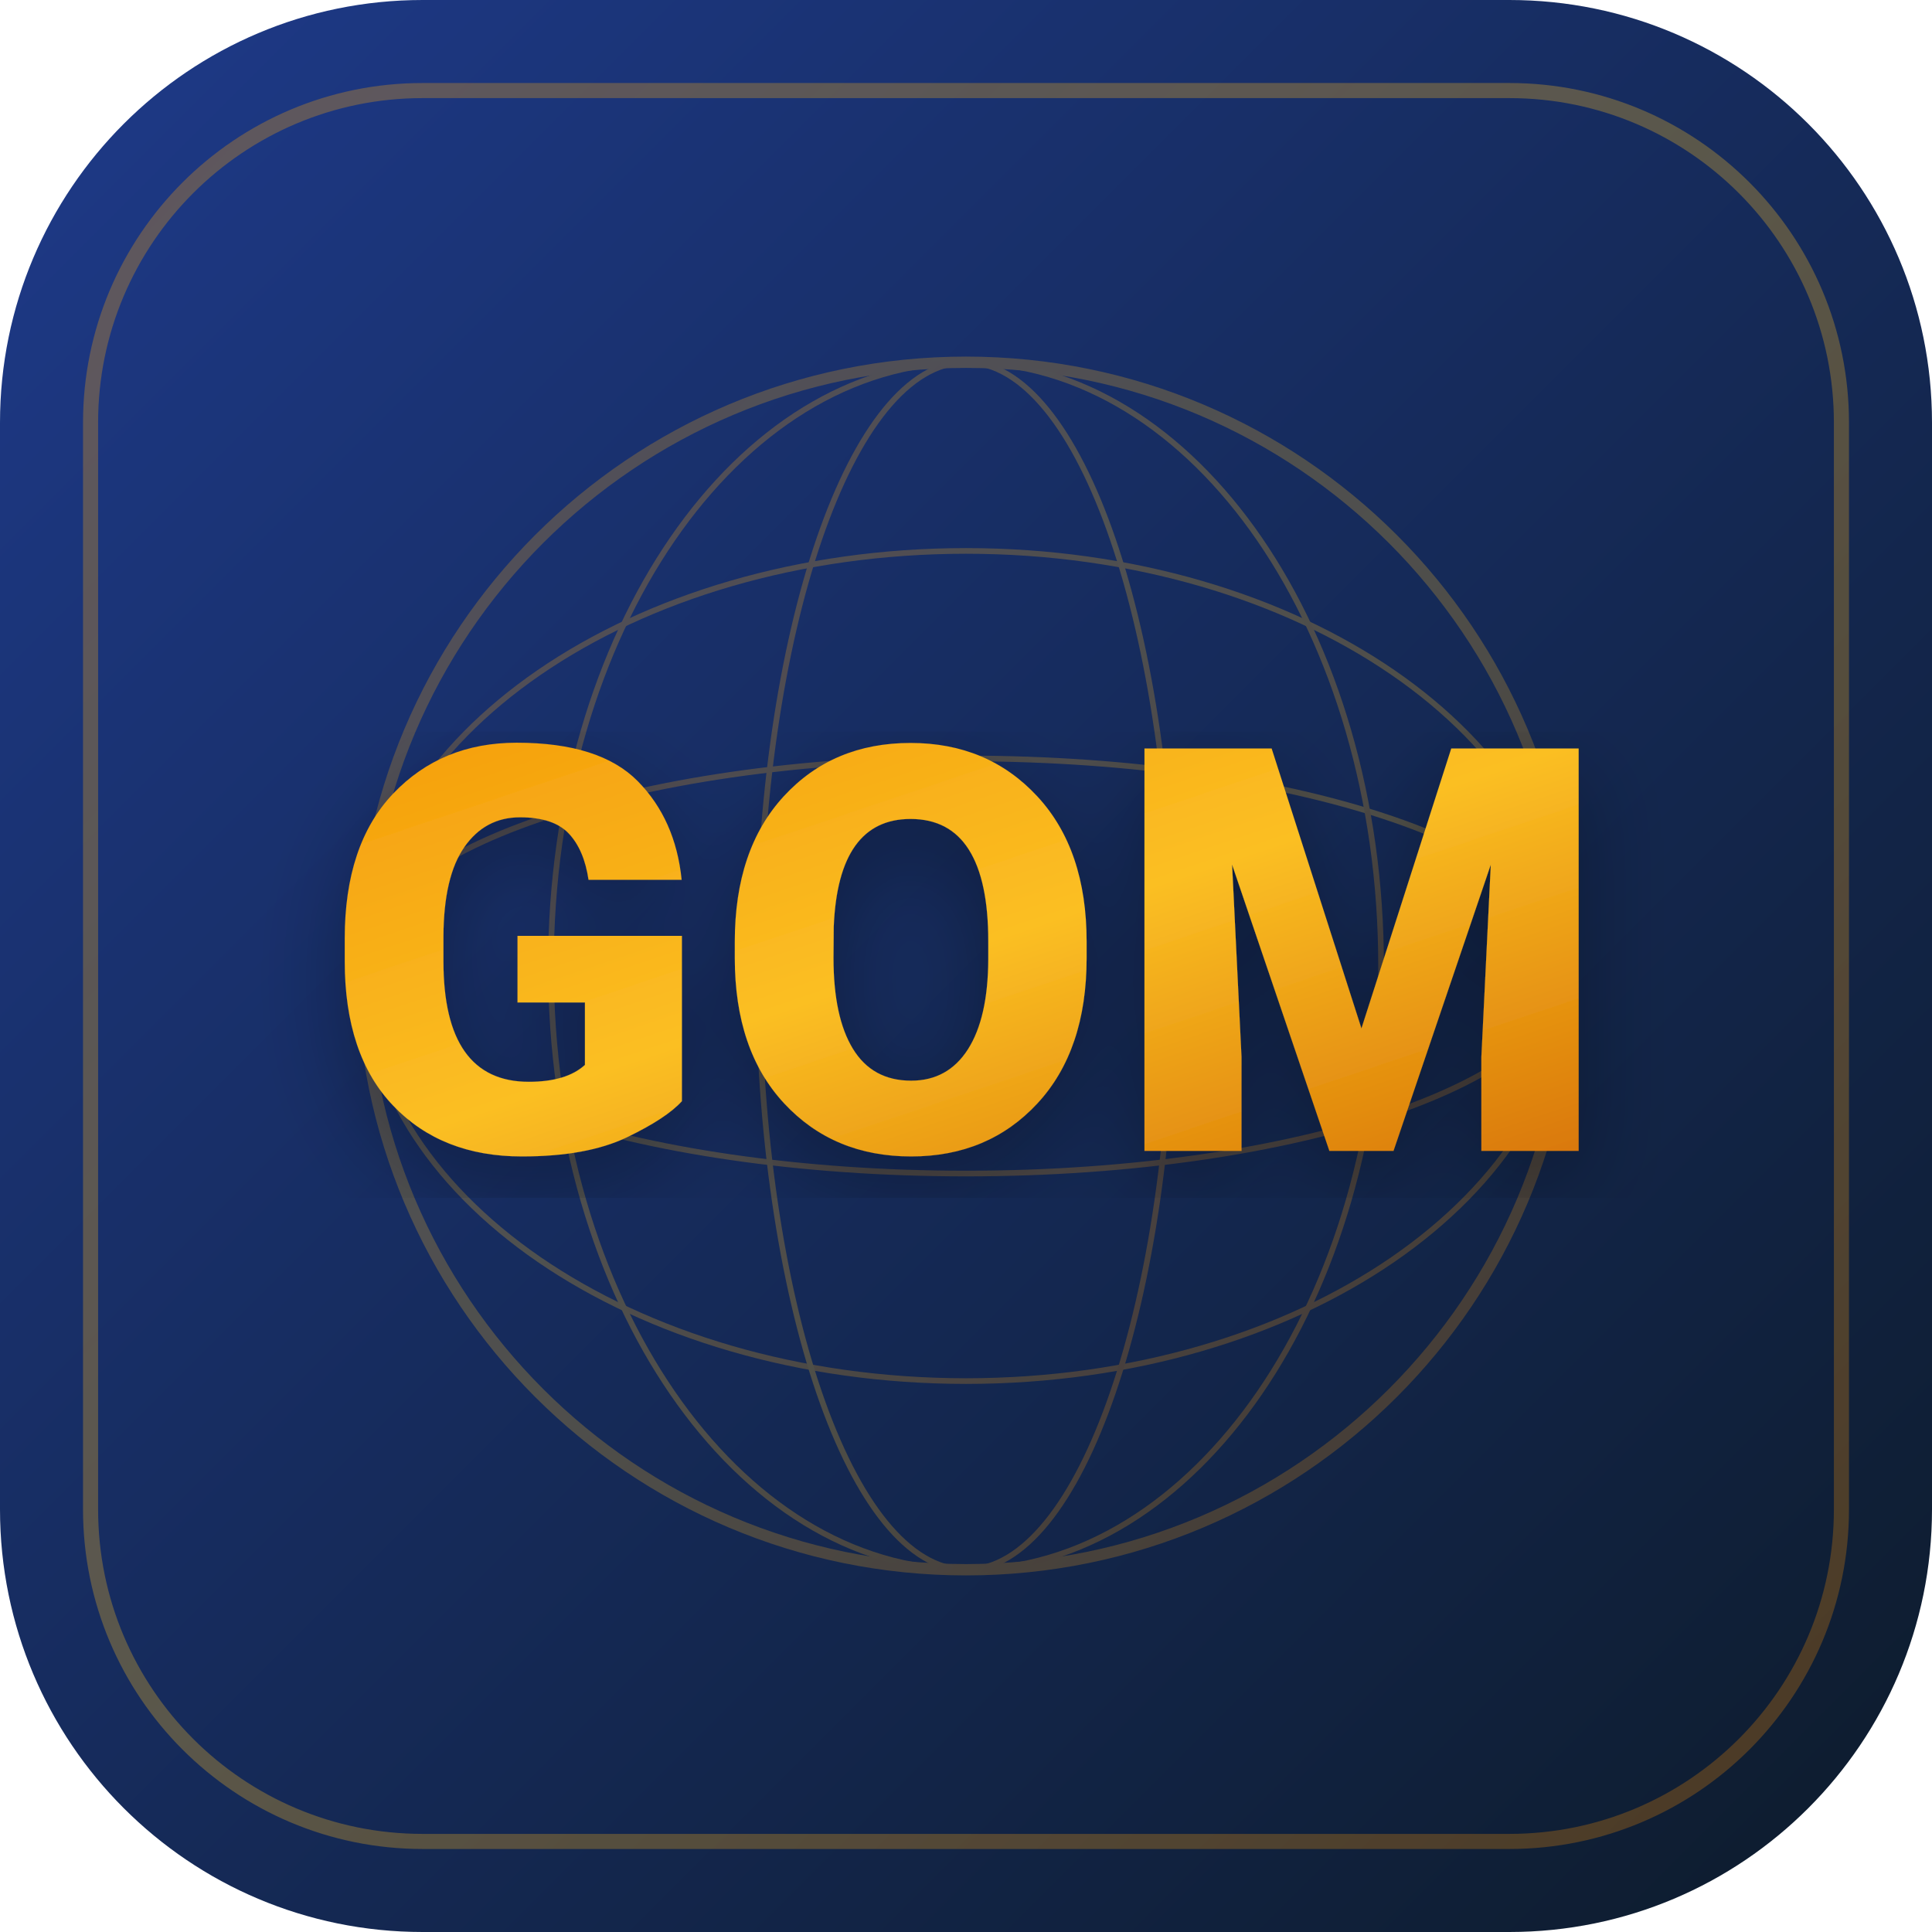
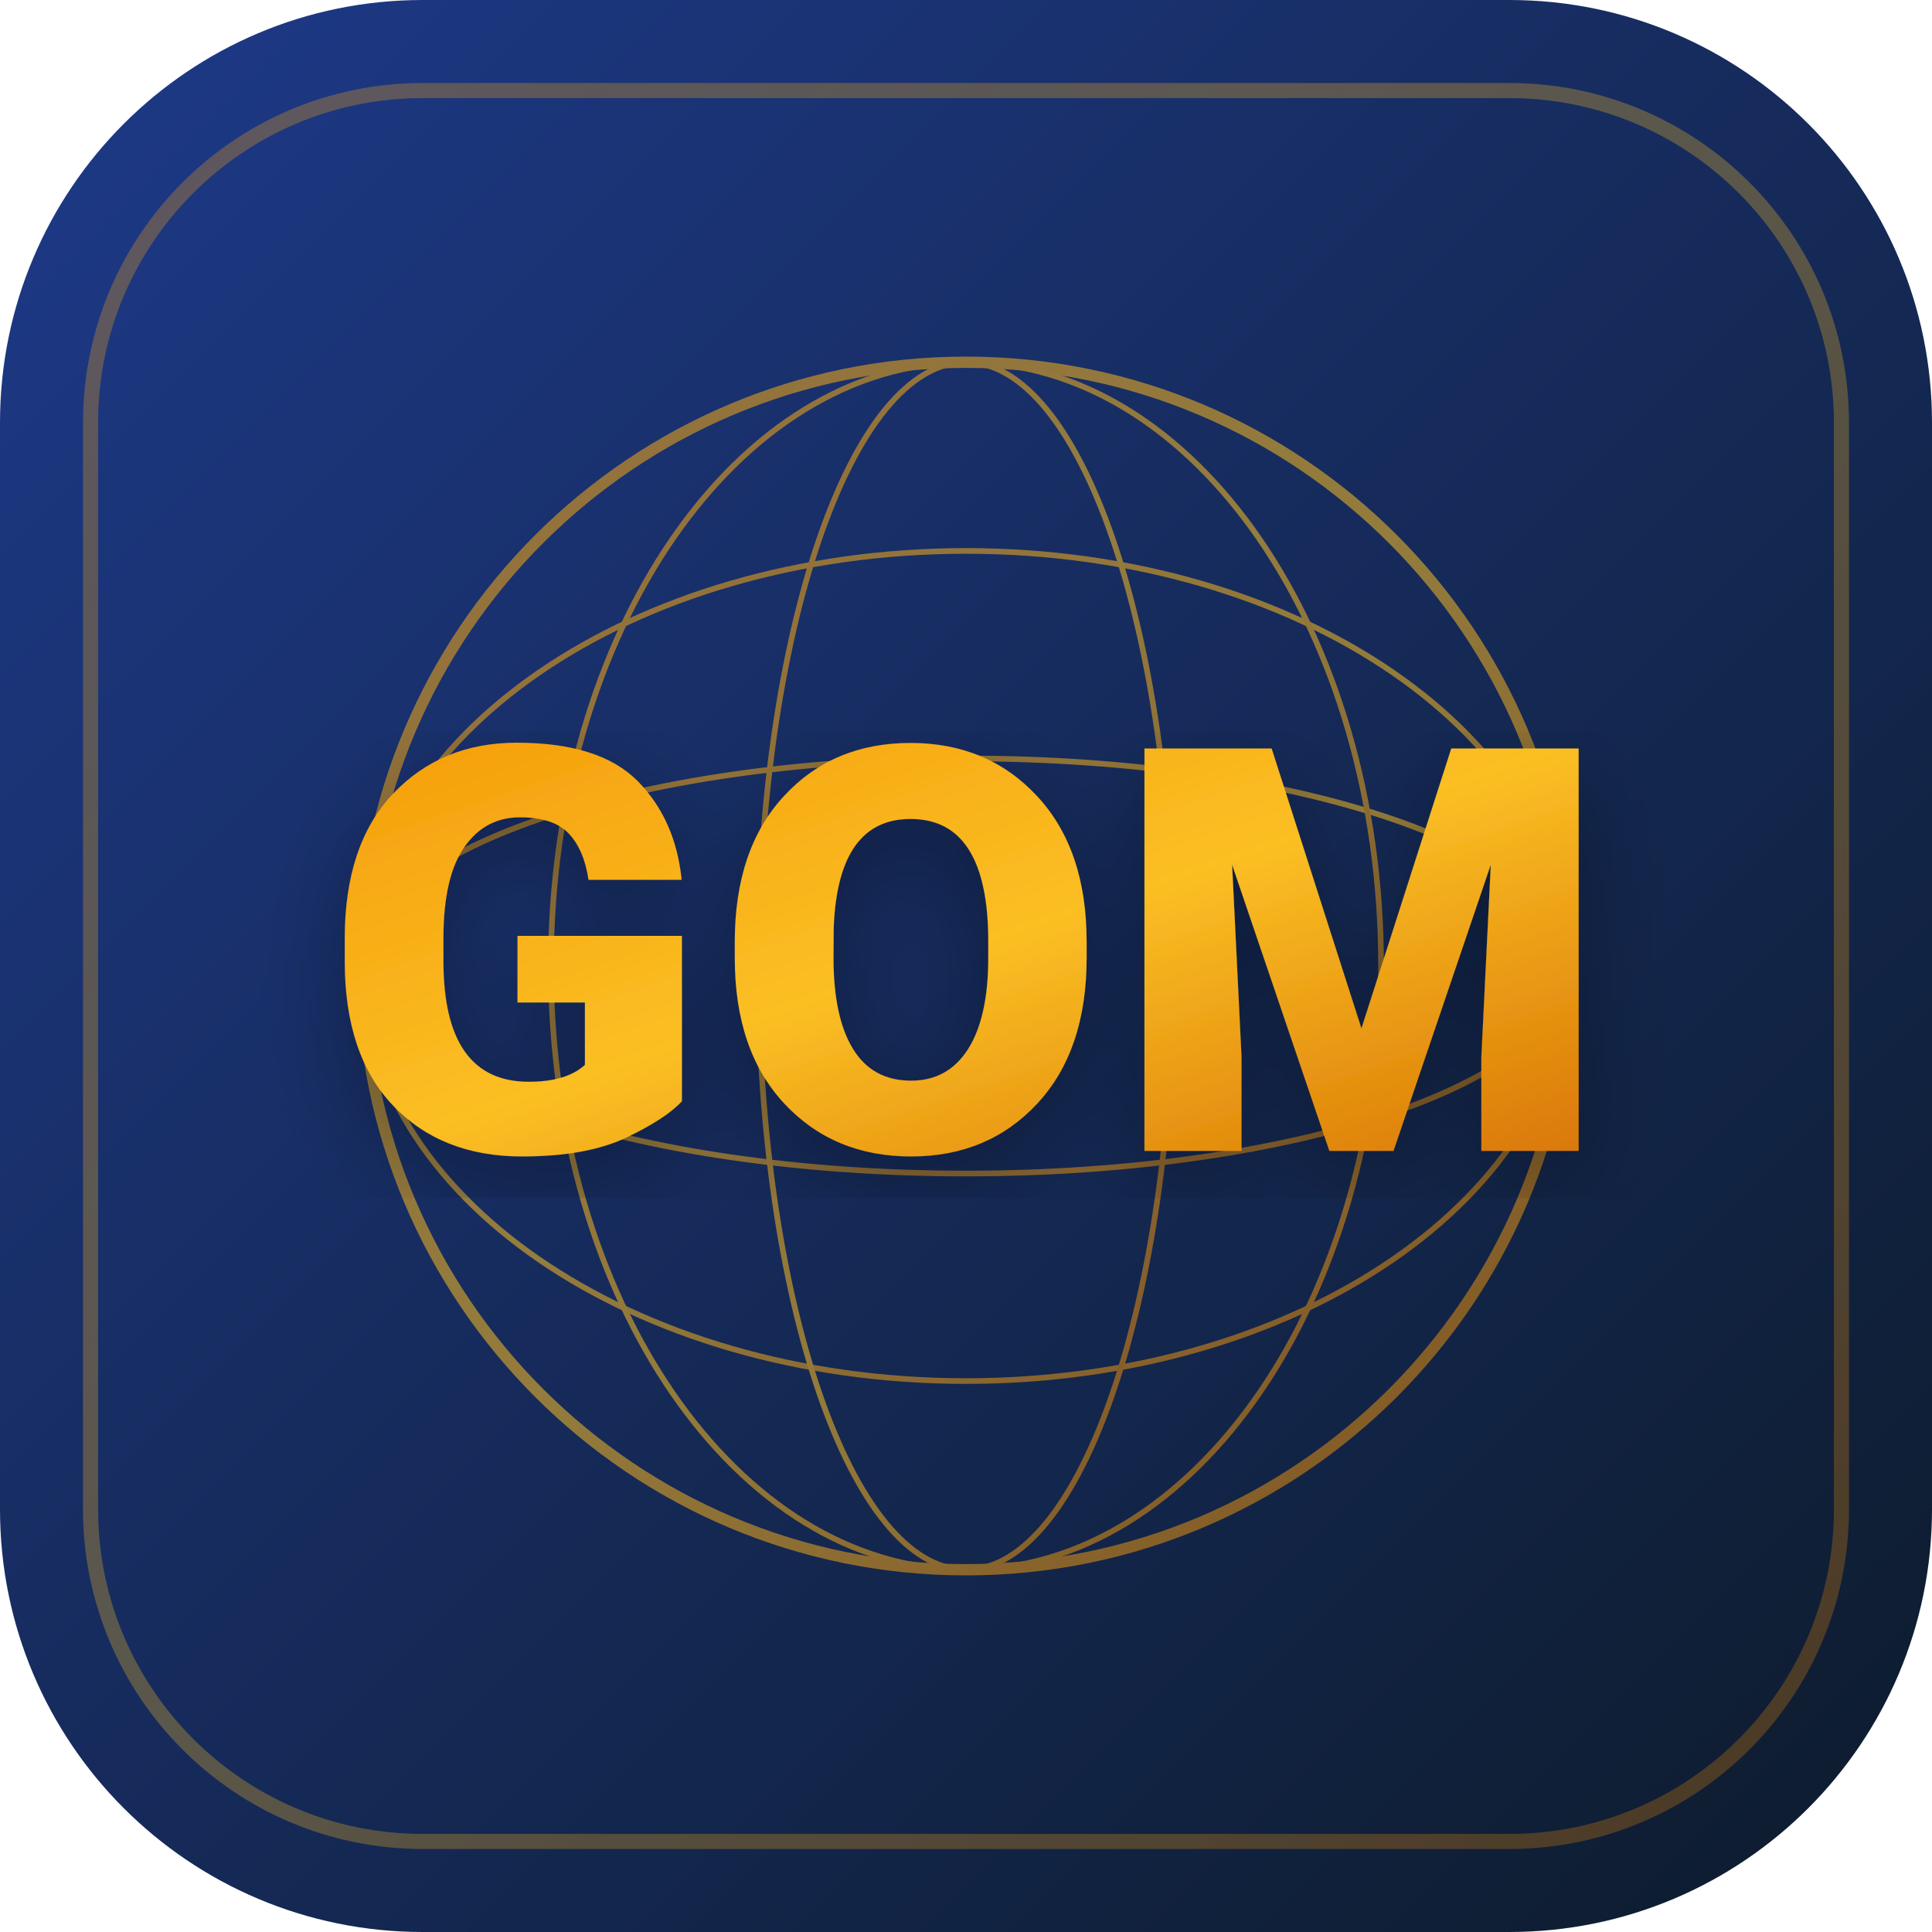
<svg xmlns="http://www.w3.org/2000/svg" viewBox="0 0 512 512" width="100%" height="100%">
  <defs>
    <linearGradient id="bgGrad" x1="0%" y1="0%" x2="100%" y2="100%">
      <stop offset="0%" stop-color="#1E3A8A" />
      <stop offset="100%" stop-color="#0D1B2A" />
    </linearGradient>
    <linearGradient id="goldGrad" x1="0%" y1="0%" x2="100%" y2="100%">
      <stop offset="0%" stop-color="#F59E0B" />
      <stop offset="50%" stop-color="#FBBF24" />
      <stop offset="100%" stop-color="#D97706" />
    </linearGradient>
    <filter id="shadow" x="-10%" y="-10%" width="120%" height="120%">
      <feDropShadow dx="0" dy="8" stdDeviation="12" flood-color="#000000" flood-opacity="0.3" />
    </filter>
  </defs>
  <rect width="512" height="512" rx="112" fill="url(#bgGrad)" />
  <rect x="24" y="24" width="464" height="464" rx="88" fill="none" stroke="url(#goldGrad)" stroke-width="4" stroke-opacity="0.3" />
-   <g id="globe-map" opacity="0.25">
+   <g id="globe-map" opacity="0.55">
    <circle cx="256" cy="256" r="160" fill="none" stroke="url(#goldGrad)" stroke-width="3" />
    <line x1="96" y1="256" x2="416" y2="256" stroke="url(#goldGrad)" stroke-width="2" />
    <ellipse cx="256" cy="256" rx="160" ry="55" fill="none" stroke="url(#goldGrad)" stroke-width="1.5" />
    <ellipse cx="256" cy="256" rx="160" ry="110" fill="none" stroke="url(#goldGrad)" stroke-width="1.5" />
    <line x1="256" y1="96" x2="256" y2="416" stroke="url(#goldGrad)" stroke-width="2" />
    <ellipse cx="256" cy="256" rx="55" ry="160" fill="none" stroke="url(#goldGrad)" stroke-width="1.5" />
    <ellipse cx="256" cy="256" rx="110" ry="160" fill="none" stroke="url(#goldGrad)" stroke-width="1.5" />
  </g>
  <text x="256" y="305" font-family="-apple-system, BlinkMacSystemFont, 'Segoe UI', Roboto, Helvetica, Arial, sans-serif" font-weight="900" font-size="150" fill="url(#goldGrad)" filter="url(#shadow)" letter-spacing="2" text-anchor="middle">GOM</text>
</svg>
